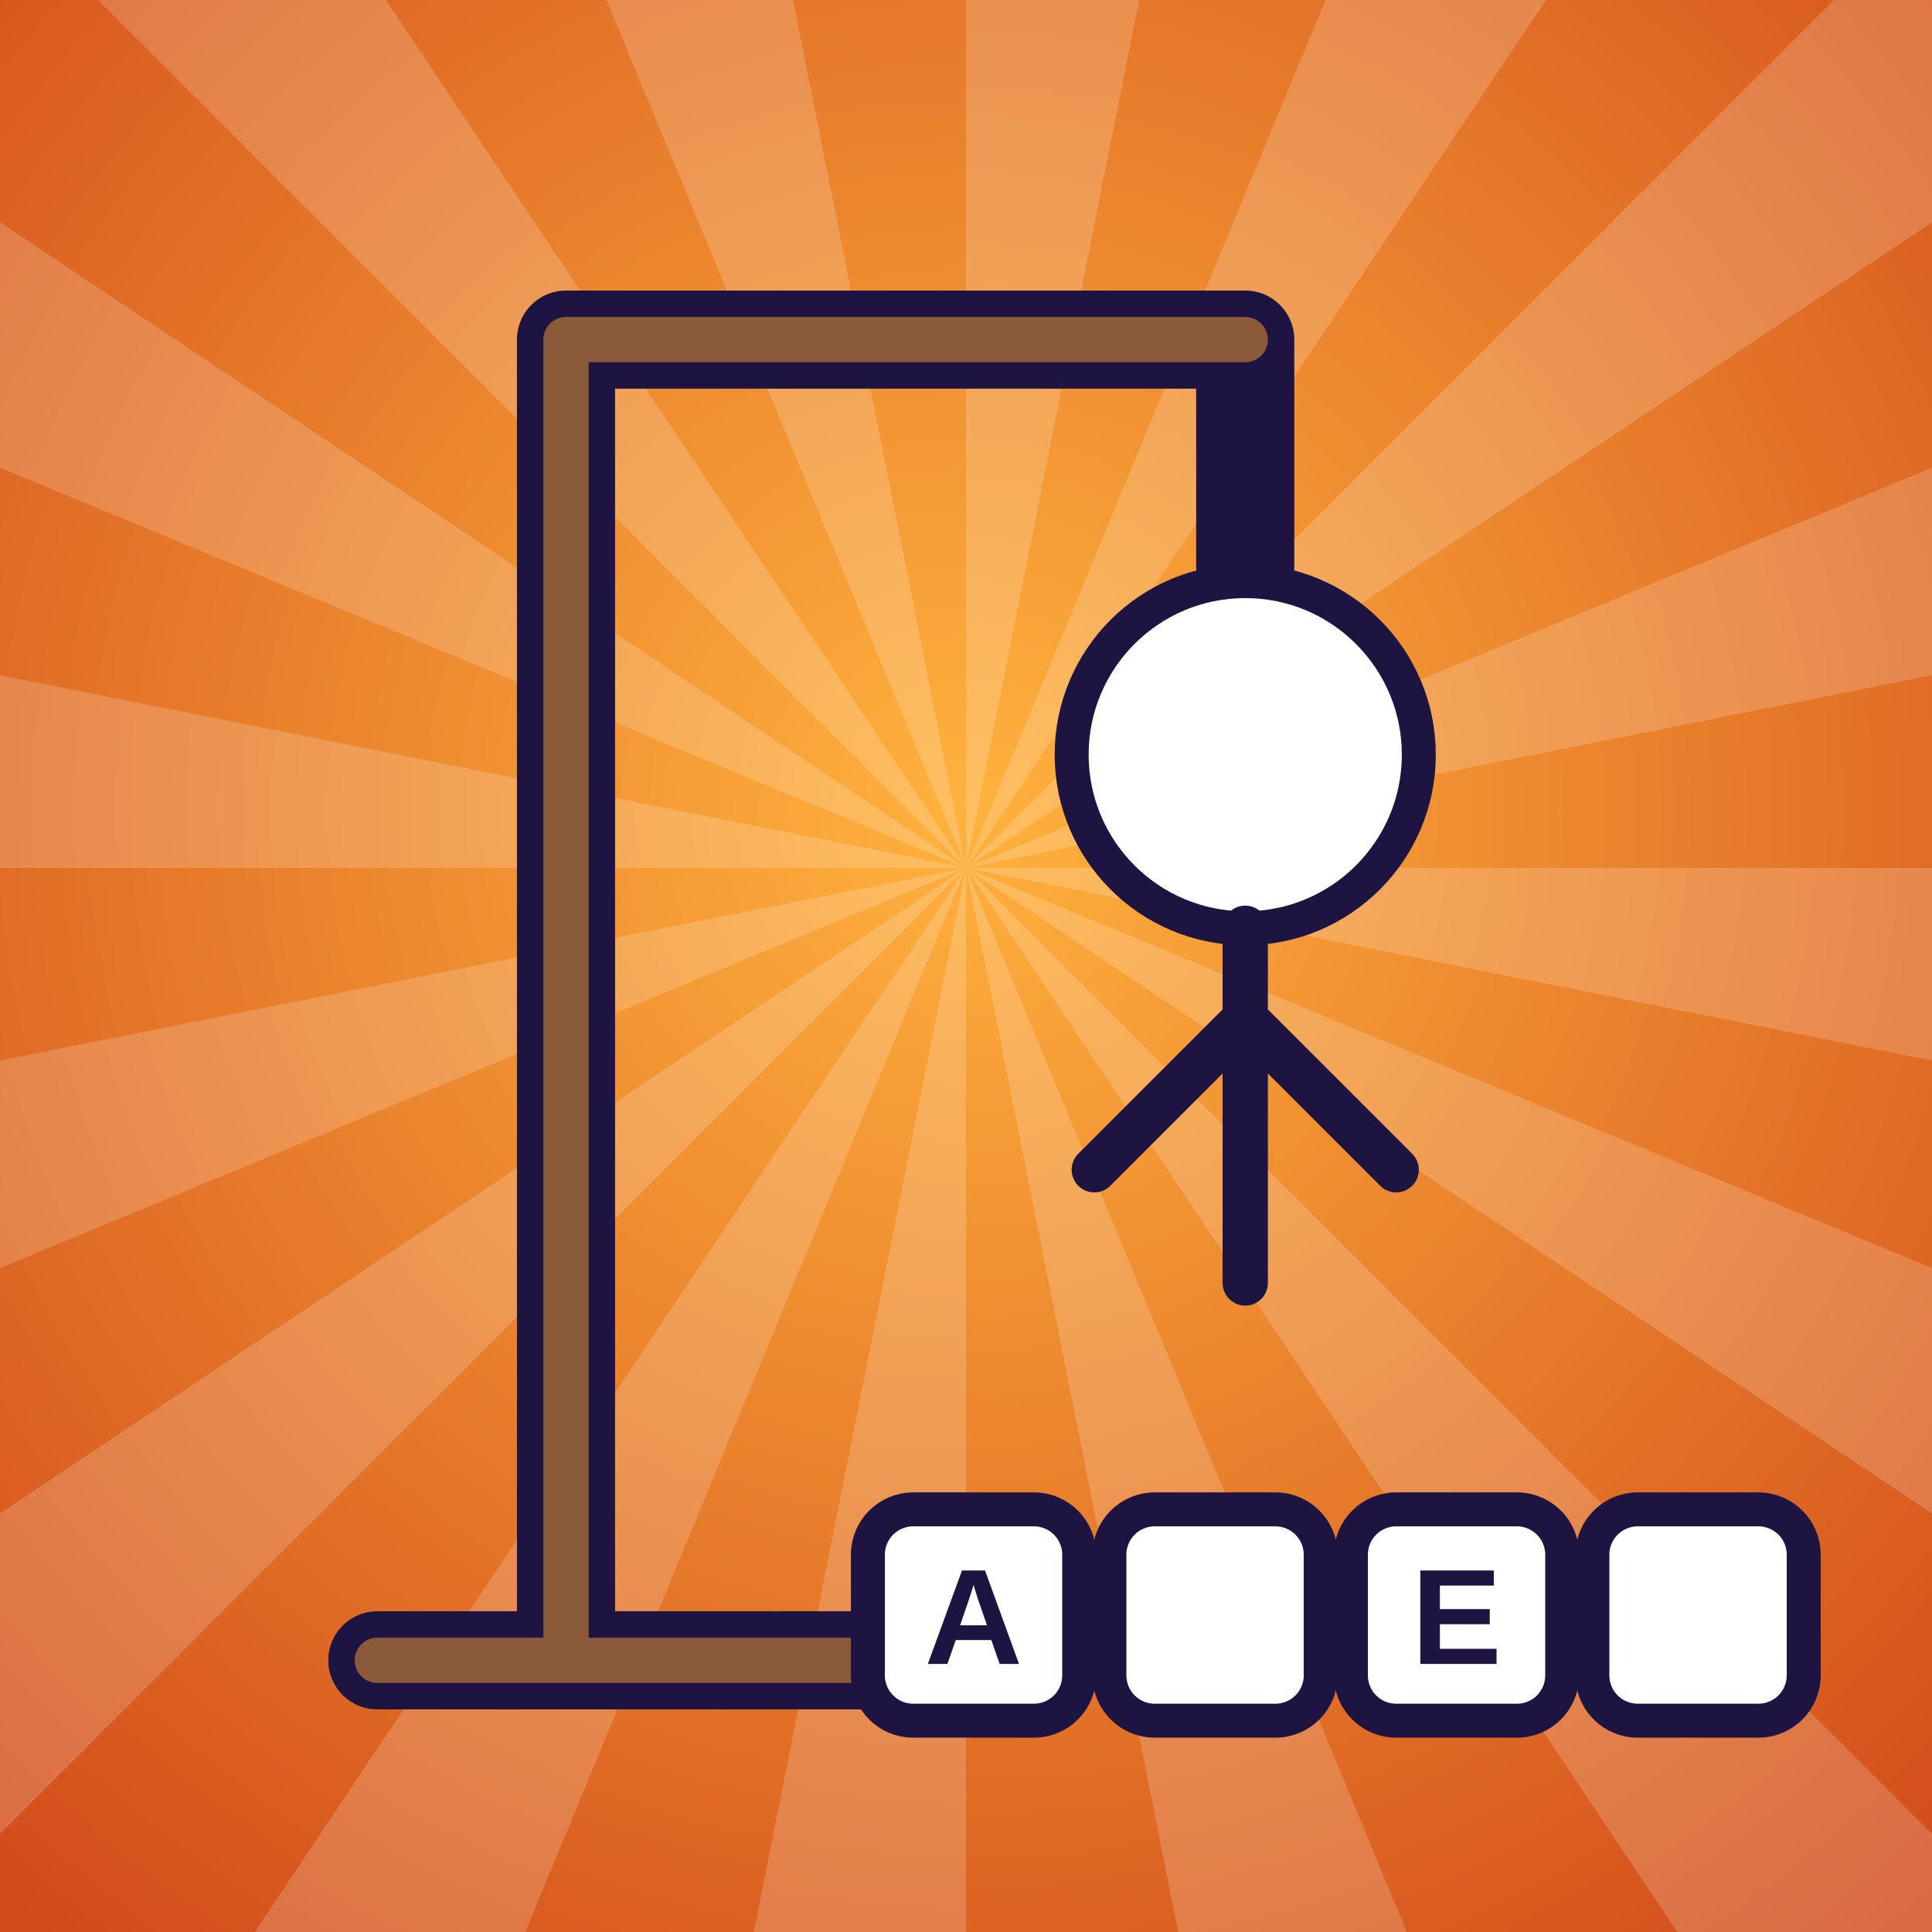
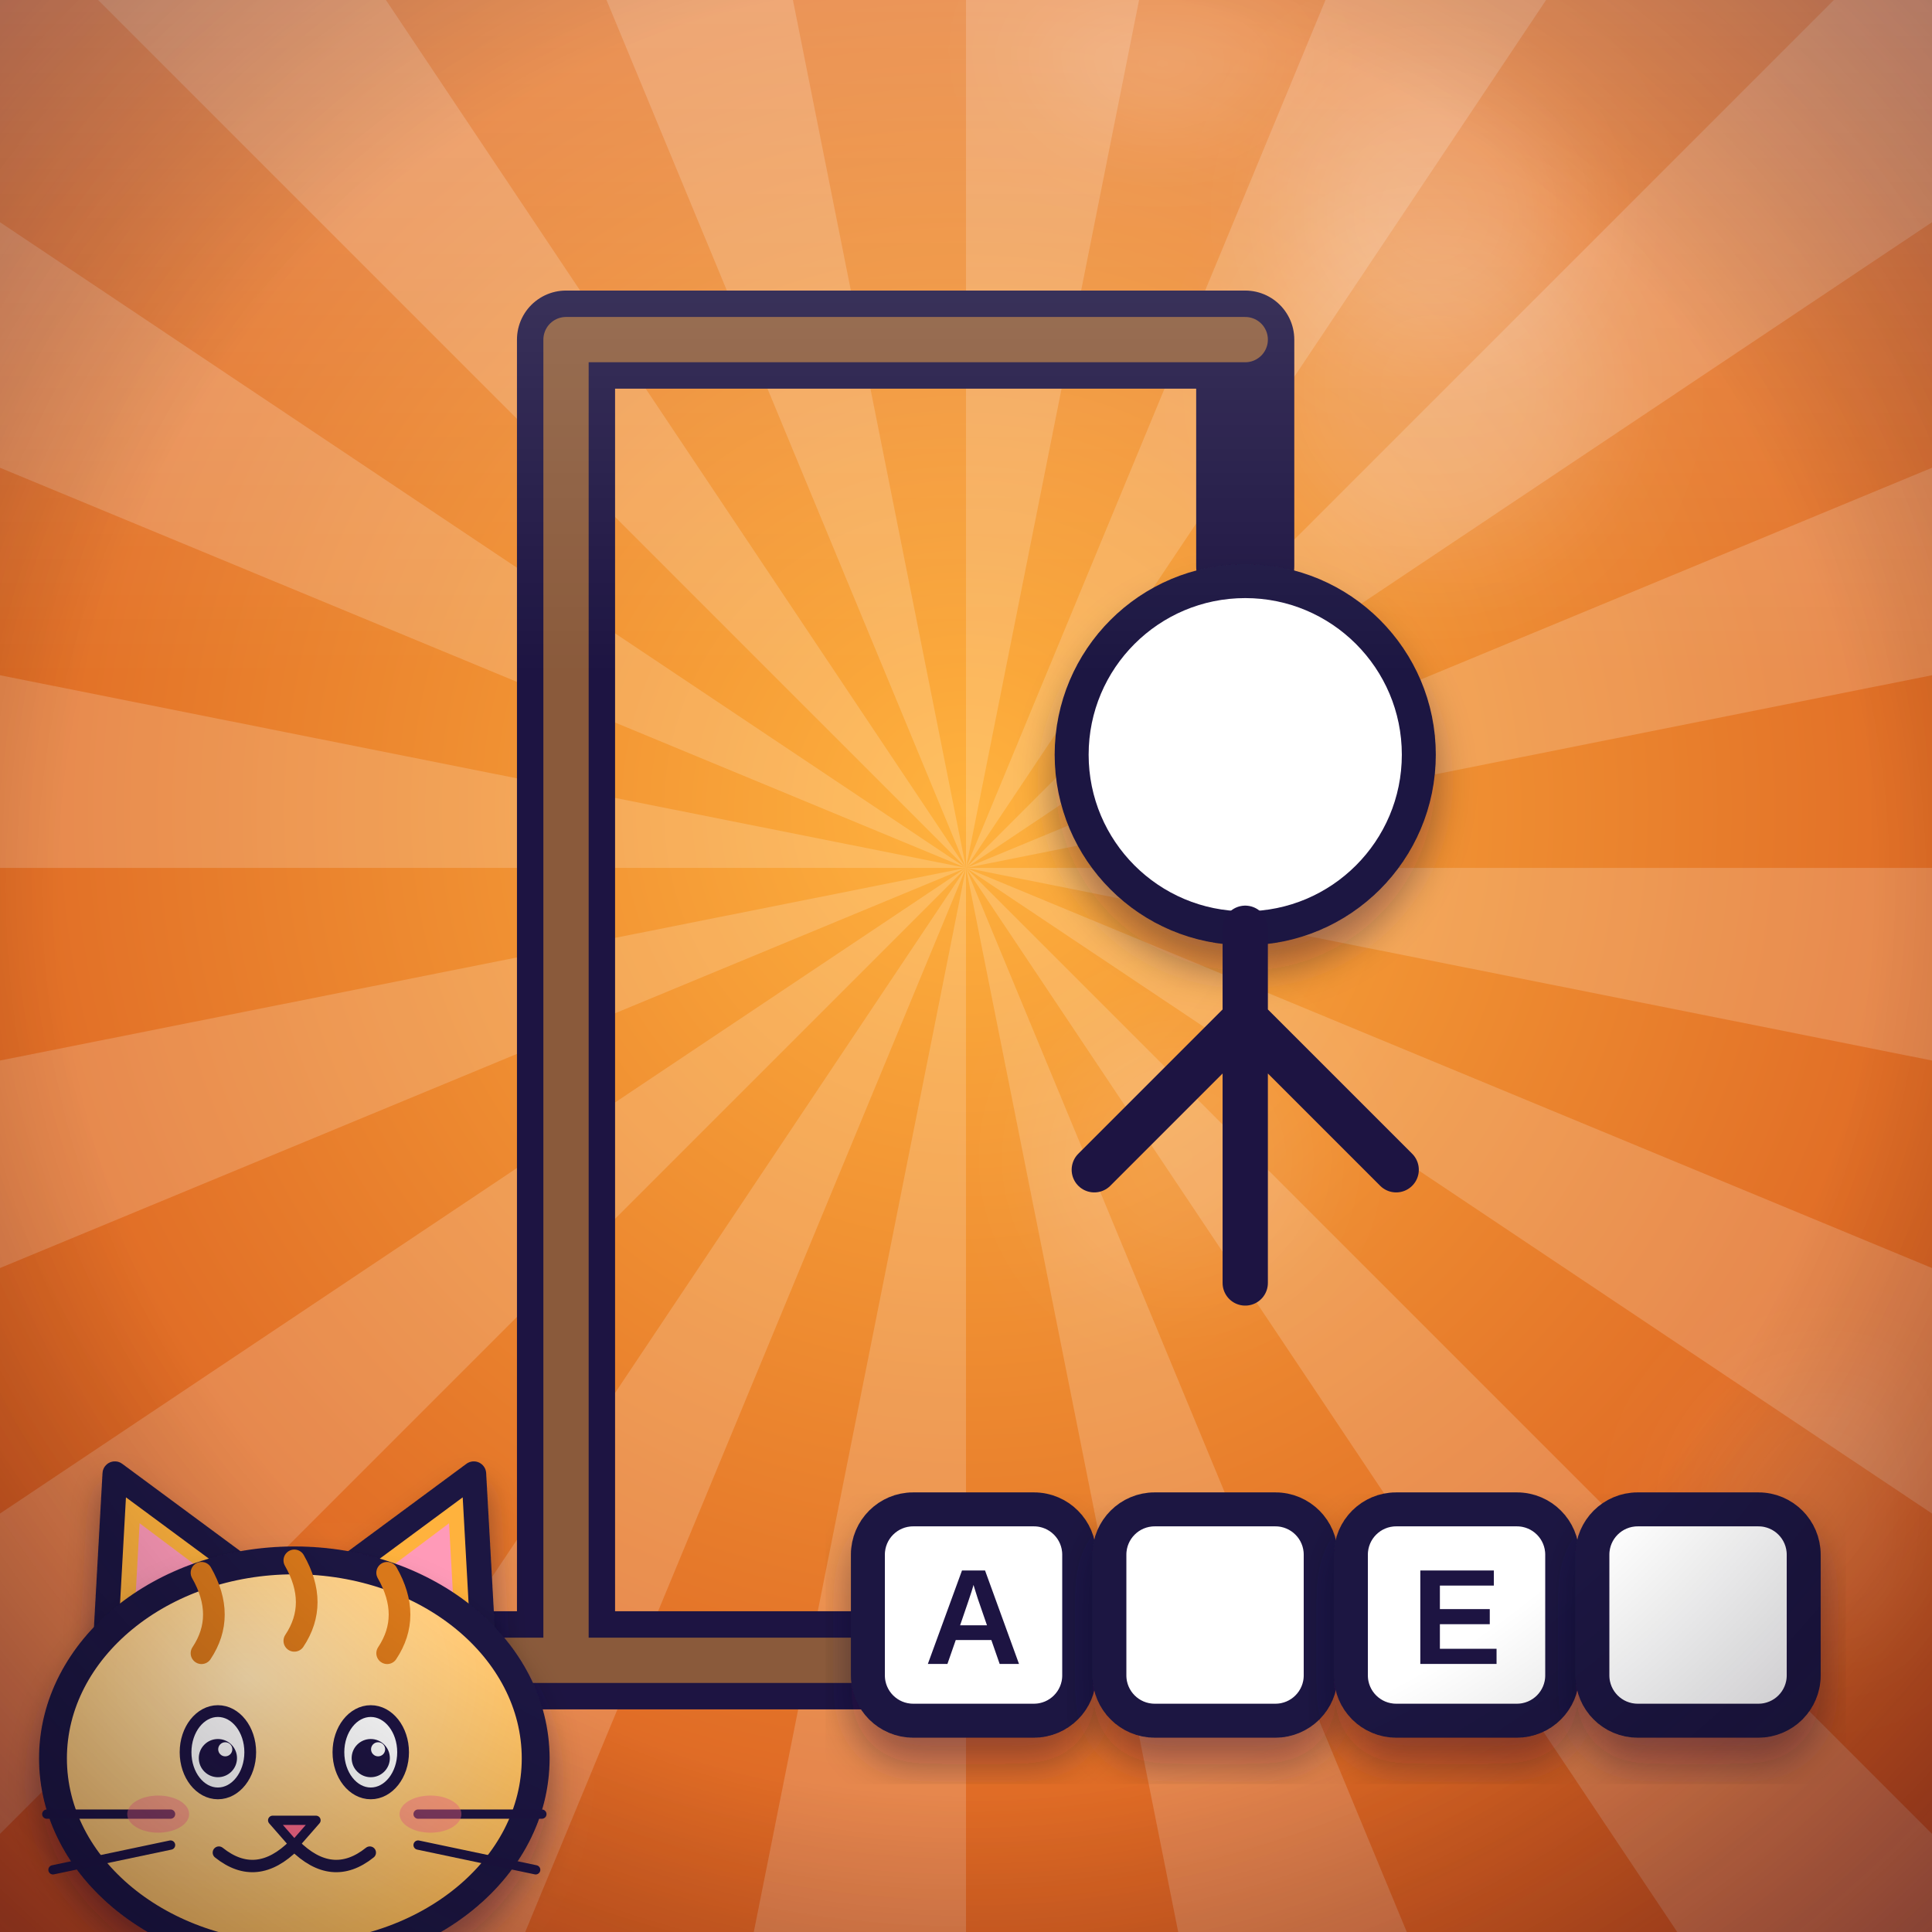
<svg xmlns="http://www.w3.org/2000/svg" viewBox="0 0 512 512" width="512" height="512">
  <defs>
+     <filter id="ds" x="-20%" y="-20%" width="140%" height="150%">
+       <feDropShadow dx="0" dy="7" stdDeviation="5" flood-color="#140c33" flood-opacity=".38" />
+     </filter>
+     <filter id="bk" x="-50%" y="-50%" width="200%" height="200%">
+       <feGaussianBlur stdDeviation="14" />
+     </filter>
+     <radialGradient id="vig" cx=".5" cy=".46" r=".75">
+       <stop offset=".62" stop-color="#000" stop-opacity="0" />
+       <stop offset="1" stop-color="#0a0620" stop-opacity=".42" />
+     </radialGradient>
+     <linearGradient id="gl" x1="0" y1="0" x2="0" y2="1">
+       <stop offset="0" stop-color="#fff" stop-opacity=".22" />
+       <stop offset=".35" stop-color="#fff" stop-opacity="0" />
+     </linearGradient>
    <radialGradient id="g1" cx="0.5" cy="0.42" r="0.75">
      <stop offset="0" stop-color="#ffb23e" />
      <stop offset="1" stop-color="#d14a1a" />
    </radialGradient>
+     <radialGradient id="g2" cx="0.4" cy="0.3" r="0.9">
+       <stop offset="0" stop-color="#ffe2b0" />
+       <stop offset="1" stop-color="#ffb23e" />
+     </radialGradient>
  </defs>
  <rect width="512" height="512" fill="url(#g1)" />
  <path d="M256 230L956 230L943 367ZM256 230L903 498L838 619ZM256 230L751 725L645 812ZM256 230L524 877L393 917ZM256 230L256 930L119 917ZM256 230L-12 877L-133 812ZM256 230L-239 725L-326 619ZM256 230L-391 498L-431 367ZM256 230L-444 230L-431 93ZM256 230L-391 -38L-326 -159ZM256 230L-239 -265L-133 -352ZM256 230L-12 -417L119 -457ZM256 230L256 -470L393 -457ZM256 230L524 -417L645 -352ZM256 230L751 -265L838 -159ZM256 230L903 -38L943 93Z" fill="#ffffff" opacity="0.18" />
+   <circle cx="91" cy="470" r="40" fill="#fff" opacity="0.13" filter="url(#bk)" />
+   <circle cx="313" cy="307" r="35" fill="#fff" opacity="0.10" filter="url(#bk)" />
+   <circle cx="380" cy="57" r="37" fill="#fff" opacity="0.17" filter="url(#bk)" />
+   <circle cx="484" cy="400" r="35" fill="#fff" opacity="0.10" filter="url(#bk)" />
+   <circle cx="380" cy="103" r="45" fill="#fff" opacity="0.14" filter="url(#bk)" />
+   <circle cx="308" cy="1" r="32" fill="#fff" opacity="0.17" filter="url(#bk)" />
  <path d="M100 440 H260 M150 440 V90 H330 V150" fill="none" stroke="#1d1442" stroke-width="26" stroke-linecap="round" stroke-linejoin="round" />
  <path d="M100 440 H260 M150 440 V90 H330" fill="none" stroke="#8a5a3b" stroke-width="12" stroke-linecap="round" stroke-linejoin="round" />
-   <circle cx="330" cy="200" r="46" fill="#fff" stroke="#1d1442" stroke-width="9" stroke-linejoin="round" stroke-linecap="round" />
+   <circle cx="330" cy="200" r="46" fill="#fff" stroke="#1d1442" stroke-width="9" stroke-linejoin="round" stroke-linecap="round" filter="url(#ds)" />
  <path d="M330 246 V340 M330 270 L290 310 M330 270 L370 310" stroke="#1d1442" stroke-width="12" stroke-linecap="round" />
-   <rect x="230" y="400" width="56" height="56" rx="12" fill="#fff" stroke="#1d1442" stroke-width="9" stroke-linejoin="round" stroke-linecap="round" />
+   <rect x="230" y="400" width="56" height="56" rx="12" fill="#fff" stroke="#1d1442" stroke-width="9" stroke-linejoin="round" stroke-linecap="round" filter="url(#ds)" />
  <rect x="238" y="408" width="40" height="15.68" rx="7.2" fill="#fff" opacity=".35" />
  <text x="258.0" y="440.96" text-anchor="middle" font-size="36" font-family="'Arial Black','Arial Rounded MT Bold',Arial,Helvetica,sans-serif" font-weight="900" fill="#1d1442">A</text>
-   <rect x="294" y="400" width="56" height="56" rx="12" fill="#fff" stroke="#1d1442" stroke-width="9" stroke-linejoin="round" stroke-linecap="round" />
+   <rect x="294" y="400" width="56" height="56" rx="12" fill="#fff" stroke="#1d1442" stroke-width="9" stroke-linejoin="round" stroke-linecap="round" filter="url(#ds)" />
  <rect x="302" y="408" width="40" height="15.68" rx="7.2" fill="#fff" opacity=".35" />
-   <rect x="358" y="400" width="56" height="56" rx="12" fill="#fff" stroke="#1d1442" stroke-width="9" stroke-linejoin="round" stroke-linecap="round" />
+   <rect x="358" y="400" width="56" height="56" rx="12" fill="#fff" stroke="#1d1442" stroke-width="9" stroke-linejoin="round" stroke-linecap="round" filter="url(#ds)" />
  <rect x="366" y="408" width="40" height="15.68" rx="7.2" fill="#fff" opacity=".35" />
  <text x="386.0" y="440.96" text-anchor="middle" font-size="36" font-family="'Arial Black','Arial Rounded MT Bold',Arial,Helvetica,sans-serif" font-weight="900" fill="#1d1442">E</text>
-   <rect x="422" y="400" width="56" height="56" rx="12" fill="#fff" stroke="#1d1442" stroke-width="9" stroke-linejoin="round" stroke-linecap="round" />
+   <rect x="422" y="400" width="56" height="56" rx="12" fill="#fff" stroke="#1d1442" stroke-width="9" stroke-linejoin="round" stroke-linecap="round" filter="url(#ds)" />
  <rect x="430" y="408" width="40" height="15.68" rx="7.2" fill="#fff" opacity=".35" />
+   <g transform="translate(78 466) scale(0.82)">
+     <path d="M-62 -20 L-58 -92 L-12 -58Z M62 -20 L58 -92 L12 -58Z" fill="#ffb23e" stroke="#1d1442" stroke-width="8" stroke-linejoin="round" stroke-linecap="round" filter="url(#ds)" />
+     <path d="M-52 -40 L-50 -76 L-26 -58Z M52 -40 L50 -76 L26 -58Z" fill="#ff9ab8" />
+     <ellipse cx="0" cy="0" rx="78" ry="64" fill="url(#g2)" stroke="#1d1442" stroke-width="9" stroke-linejoin="round" stroke-linecap="round" filter="url(#ds)" />
+     <path d="M-30 -60 q8 14 0 26 M0 -64 q8 14 0 26 M30 -60 q8 14 0 26" stroke="#d9781a" stroke-width="7" fill="none" stroke-linecap="round" />
+   </g>
+   <ellipse cx="57.746" cy="464.36" rx="8.569" ry="10.906" fill="#fff" stroke="#1d1442" stroke-width="3.116" />
+   <circle cx="57.746" cy="465.918" r="5.063" fill="#1d1442" />
+   <circle cx="59.694" cy="463.581" r="1.87" fill="#fff" />
+   <ellipse cx="98.254" cy="464.36" rx="8.569" ry="10.906" fill="#fff" stroke="#1d1442" stroke-width="3.116" />
+   <circle cx="98.254" cy="465.918" r="5.063" fill="#1d1442" />
+   <circle cx="100.201" cy="463.581" r="1.87" fill="#fff" />
+   <path d="M72.26 482.4 L83.74 482.4 L78 488.96Z" fill="#ff6b8a" stroke="#1d1442" stroke-width="2.46" stroke-linejoin="round" />
+   <path d="M78 488.96 q-10 10 -20 2 M78 488.96 q10 10 20 2" stroke="#1d1442" stroke-width="3.28" fill="none" stroke-linecap="round" />
+   <path d="M45.2 480.76 H12.4 M45.2 488.96 L14.04 495.52 M110.8 480.76 H143.6 M110.8 488.96 L141.96 495.52" stroke="#1d1442" stroke-width="2.46" stroke-linecap="round" />
+   <ellipse cx="41.92" cy="480.76" rx="8.2" ry="4.92" fill="#ff6b8a" opacity=".45" />
+   <ellipse cx="114.08" cy="480.76" rx="8.2" ry="4.92" fill="#ff6b8a" opacity=".45" />
+   <rect width="512" height="512" fill="url(#vig)" />
+   <rect width="512" height="512" fill="url(#gl)" />
</svg>
